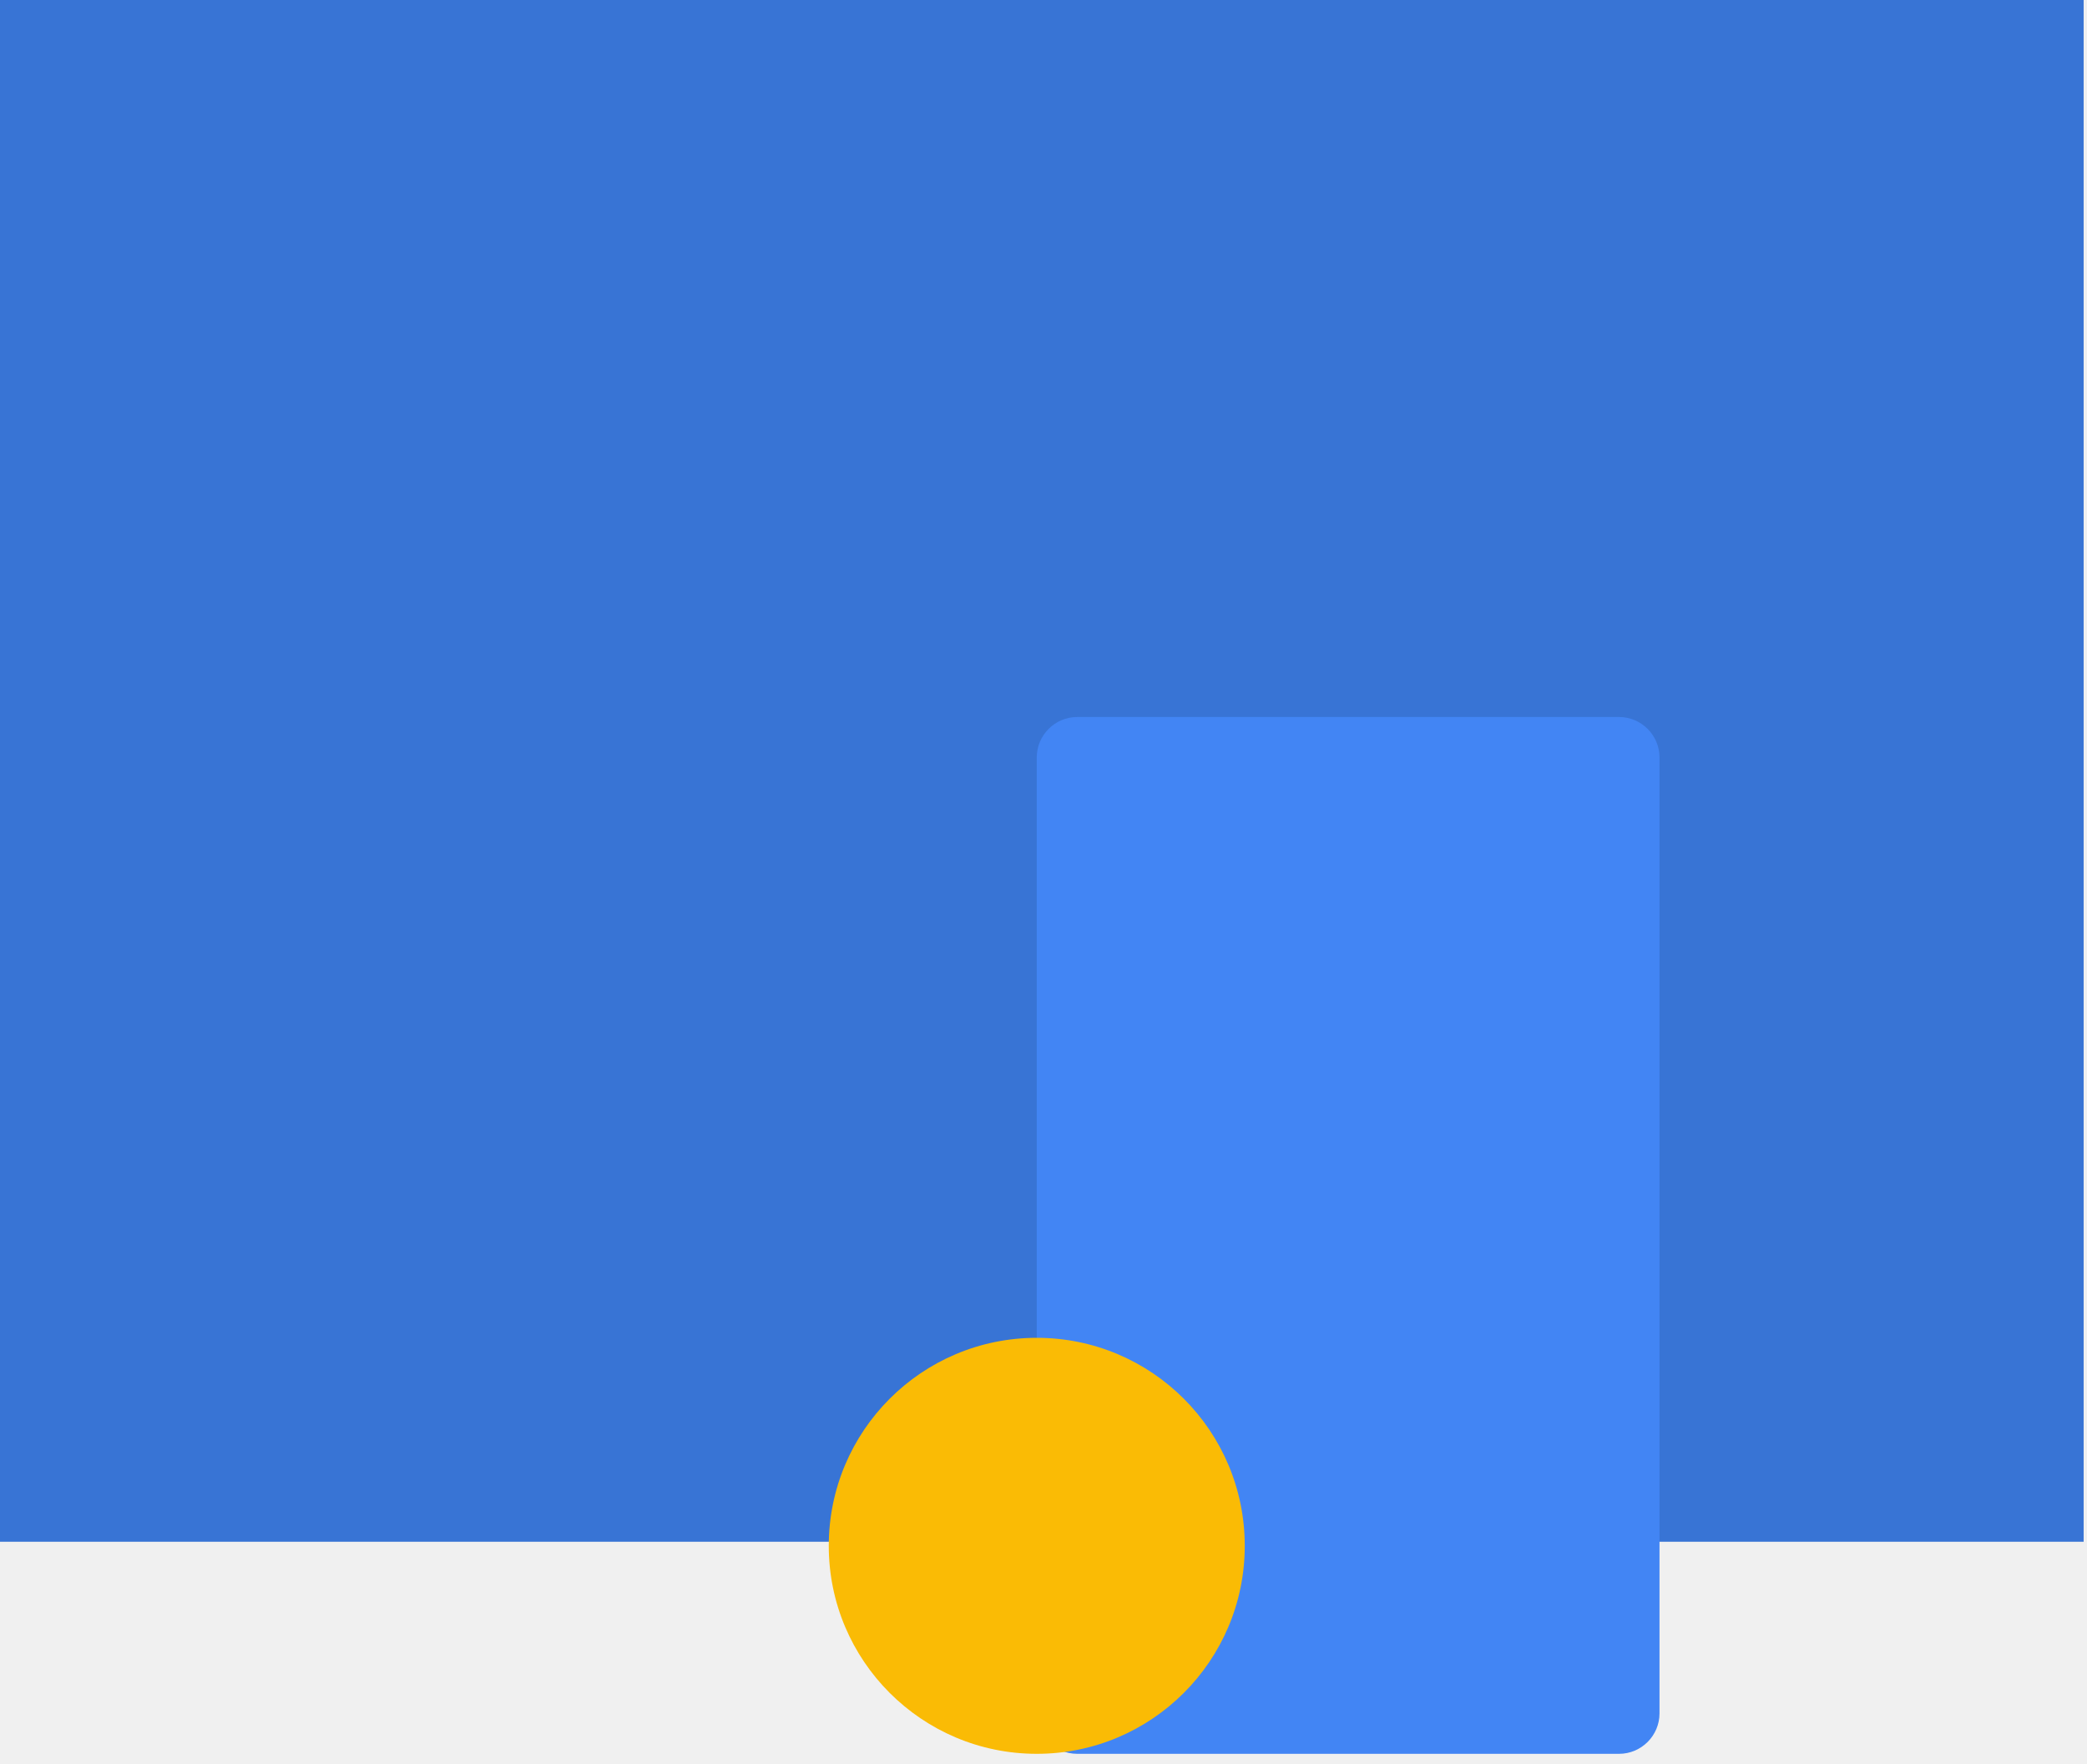
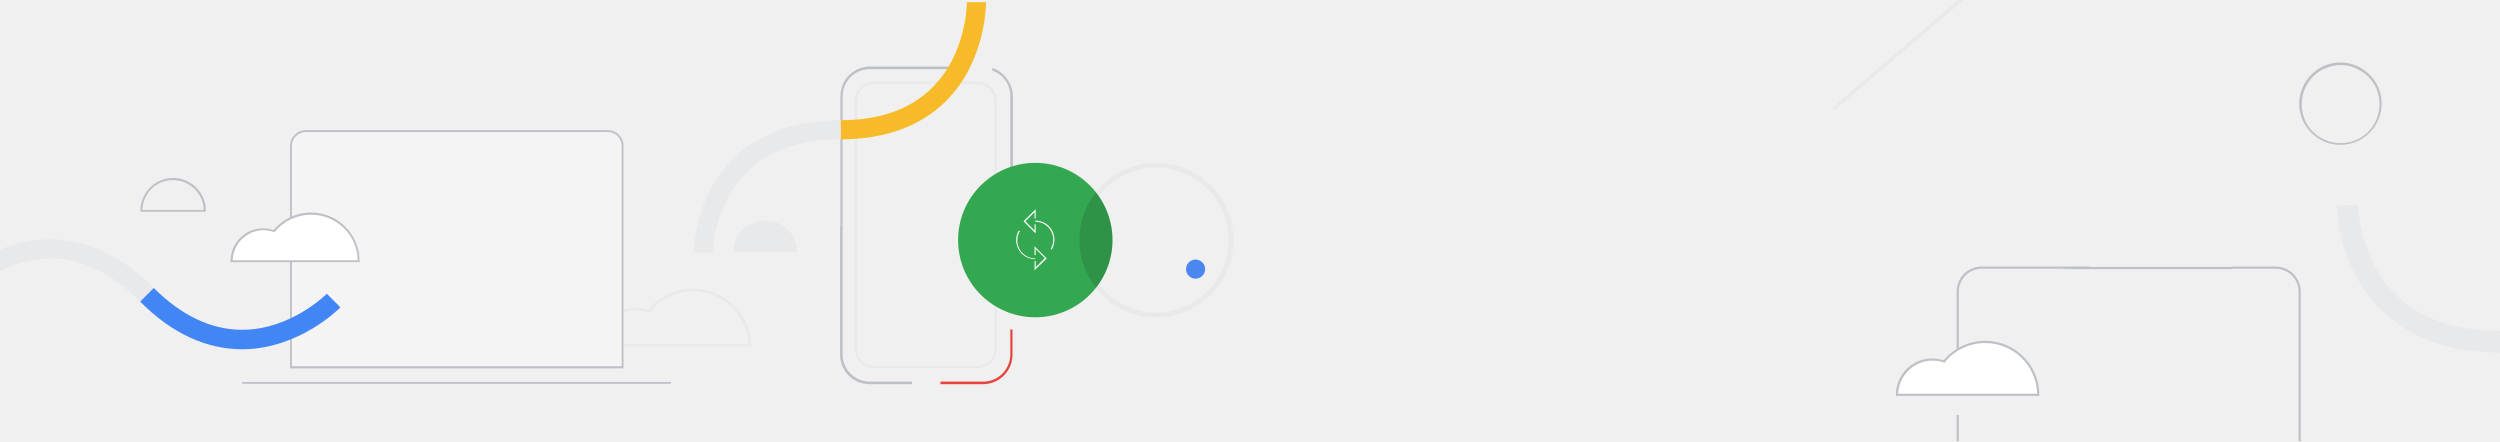
- <svg xmlns="http://www.w3.org/2000/svg" width="155px" height="131px" viewBox="0 0 155 131" version="1.1">
-   <g stroke="none" stroke-width="1" fill="none" fill-rule="evenodd">
-     <polygon fill="#3874D5" points="0 114.5 154.75 114.5 154.75 0 0 0" />
-     <g transform="translate(61, 53.25)">
-       <path d="M59.25,77 L19,77 C17.35,77 16,75.65 16,74 L16,3 C16,1.35 17.35,0 19,0 L59.25,0 C60.9,0 62.25,1.35 62.25,3 L62.25,74 C62.25,75.65 60.9,77 59.25,77" fill="#4285F4" />
-       <path d="M31.447,61.553 C31.447,70.084 24.531,77 16,77 C7.468,77 0.552,70.084 0.552,61.553 C0.552,53.021 7.468,46.105 16,46.105 C24.531,46.105 31.447,53.021 31.447,61.553" fill="#FABB05" />
-     </g>
-   </g>
+ <svg xmlns="http://www.w3.org/2000/svg" id="Layer_1" viewBox="0 0 680 120">
+   <style>
+     .st0{fill:#bdc0c5}.st1{fill:#e8e9eb}.st7{fill:#fff}
+   </style>
+   <path class="st0" d="M229.3 61.3h-.7V26.1c0-4.4 3.6-8 8-8H260v.7h-23.4c-4.1 0-7.4 3.3-7.4 7.4v35.1z" />
+   <path class="st1" d="M188.5 79.2c8.1 0 14.7 6.4 15.1 14.4H163c.3-5.1 4.6-9.2 9.8-9.2 1.1 0 2.2.2 3.3.6l.4.2.3-.4c2.9-3.6 7.2-5.6 11.7-5.6m0-.7c-4.9 0-9.3 2.3-12.2 5.8a10.5 10.5 0 0 0-14 9.9h42c0-8.7-7.1-15.7-15.8-15.7z" />
+   <path class="st0" d="M248.2 103.8h-11.6c-4.1 0-7.4-3.3-7.4-7.4V61.3h-.7v35.2c0 4.4 3.6 8 8 8h11.6v-.7zm21.7-85.3v.7c2.9 1 4.9 3.7 4.9 6.9v35.7h.7V26.1c-.1-3.5-2.4-6.6-5.6-7.6z" />
+   <path class="st1" d="M265.9 100.1h-28.2c-2.9 0-5.2-2.3-5.2-5.2V27.4c0-2.9 2.3-5.2 5.2-5.2h28.2c2.9 0 5.2 2.3 5.2 5.2v67.5a5.1 5.1 0 0 1-5.2 5.2zm-28.2-77.3c-2.5 0-4.6 2-4.6 4.6v67.5c0 2.5 2 4.6 4.6 4.6h28.2c2.5 0 4.6-2 4.6-4.6V27.4c0-2.5-2-4.6-4.6-4.6h-28.2z" />
+   <path d="M274.8 89.6v6.8c0 4.1-3.3 7.4-7.4 7.4h-11.6v.7h11.6c4.4 0 8-3.6 8-8v-6.8c0-.1-.6-.1-.6-.1z" fill="#e54440" />
+   <path class="st1" d="M314.5 45.6c10.8 0 19.7 8.8 19.7 19.7S325.4 85 314.5 85s-19.7-8.8-19.7-19.7 8.9-19.7 19.7-19.7m0-1.3a21 21 0 1 0 0 42 21 21 0 0 0 0-42z" />
+   <circle cx="325.2" cy="73.2" r="2.6" fill="#4b87f1" />
+   <circle cx="281.6" cy="65.3" r="21" fill="#34a751" />
+   <path d="M293.6 65.3c0 4.9 1.7 9.4 4.5 13 2.8-3.6 4.5-8.1 4.5-13s-1.7-9.4-4.5-13c-2.9 3.6-4.5 8.1-4.5 13z" opacity=".12" />
+   <path d="M228.6 37.9v-5.2c10.7 0 19.2-3 25.1-9C263 14.4 263 .7 263 .6h5.2c0 .6 0 15.9-10.8 26.8-6.9 6.9-16.6 10.5-28.8 10.5z" fill="#f7bb2a" />
+   <path class="st1" d="M193.9 68.7h-5.2c0-.4.1-9.1 5-18 4.6-8.2 14.4-18 35-18v5.2c-14.5 0-24.7 5.2-30.4 15.4-4.4 7.6-4.4 15.3-4.4 15.4z" />
+   <path class="st7" d="M281.4 73.5V71h.3v1.7l2.5-2.5-2.5-2.5v1.7h-.3V67l3.3 3.3-3.3 3.2zm.3-10l-3.3-3.3 3.3-3.3v2.5h-.3v-1.7l-2.5 2.5 2.5 2.5V61h.3v2.5z" />
+   <path class="st7" d="M286.1 67.9l-.3-.2a4.9 4.9 0 0 0-4.2-7.4V60c2.9 0 5.2 2.3 5.2 5.2a6 6 0 0 1-.7 2.7zm-4.5 2.6c-2.9 0-5.2-2.3-5.2-5.2 0-.9.2-1.8.7-2.6l.3.2a4.9 4.9 0 0 0 4.2 7.4v.2z" />
+   <path class="st0" d="M56 57.6H38.2v-.3c0-4.9 4-8.9 8.9-8.9s8.9 4 8.9 8.9v.3zm-17.3-.5h16.7c-.1-4.5-3.8-8.1-8.4-8.1s-8.1 3.6-8.3 8.1z" />
+   <path class="st1" d="M216.8 68.6h-17.3c0-4.8 3.9-8.6 8.6-8.6a8.5 8.5 0 0 1 8.7 8.6z" />
+   <path d="M169.6 100.2H78.9V40.6c0-2.9 2.4-5.3 5.3-5.3h80.2c2.9 0 5.3 2.4 5.3 5.3v59.6z" fill="#f4f4f4" />
+   <path class="st0" d="M165.3 35.9c2.1 0 3.8 1.7 3.8 3.8v59.9H79.4V39.7c0-2.1 1.7-3.8 3.8-3.8h82.1m0-.5H83.2c-2.4 0-4.3 1.9-4.3 4.3v60.5h90.7V39.7c0-2.4-1.9-4.3-4.3-4.3zm-99.4 68.5h116.6v.5H65.9z" />
+   <path class="st7" d="M84.6 58.1c-4.1 0-7.7 1.9-10.1 4.8A8.6 8.6 0 0 0 63 71h34.5c.1-7.1-5.7-12.9-12.9-12.9z" />
+   <path class="st0" d="M97.8 71.3H62.7V71c0-4.9 4-8.9 8.9-8.9.9 0 1.9.2 2.8.5 2.5-3 6.2-4.8 10.2-4.8 7.3 0 13.2 5.9 13.2 13.2v.3zm-34.5-.5h34c-.1-6.9-5.8-12.4-12.7-12.4-3.8 0-7.4 1.7-9.9 4.7l-.1.1-.2-.1c-.9-.3-1.8-.5-2.8-.5-4.5.1-8.2 3.7-8.3 8.2z" />
+   <path d="M38.1 82l3.7-3.7c7.6 7.6 15.7 11.4 24.1 11.4 13.2 0 22.9-9.7 23-9.8l3.7 3.7c-.5.5-11.3 11.3-26.6 11.4-9.9 0-19.3-4.3-27.9-13z" fill="#4285f4" />
+   <path class="st1" d="M4.3 66.4c-1.5.4-3 1-4.3 1.5v5.8c1.7-.8 3.6-1.6 5.8-2.2 11.2-3.3 22.1.3 32.3 10.5l3.7-3.7C27.3 63.8 13.4 63.8 4.3 66.4z" />
+   <path class="st0" d="M636.6 39.4c-1.5 0-3-.3-4.4-.9-2.7-1.2-4.9-3.4-6-6.1s-1.1-5.8.1-8.6c1.2-2.7 3.4-4.9 6.1-6 2.8-1.1 5.8-1.1 8.6.1 2.7 1.2 4.9 3.4 6 6.1s1.1 5.8-.1 8.6c-1.2 2.7-3.4 4.9-6.1 6-1.4.5-2.8.8-4.2.8zm0-21.7c-1.3 0-2.7.3-3.9.8-2.6 1-4.7 3.1-5.8 5.7-1.1 2.6-1.1 5.5-.1 8.1 1 2.6 3.1 4.7 5.7 5.8s5.5 1.1 8.1.1 4.7-3.1 5.8-5.7c1.1-2.6 1.1-5.5.1-8.1s-3.1-4.7-5.7-5.8c-1.3-.7-2.8-.9-4.2-.9zm-104.4 95.2h.6v7.1h-.6zm93.6-33.6c0-3.7-3-6.8-6.8-6.8h-12v.6h12c3.4 0 6.2 2.8 6.2 6.2V120h.6V79.3zM607 73.2h-46l3-.6h43z" />
+   <path class="st0" d="M532.8 99.9h-.6V79.3c0-3.7 3-6.8 6.8-6.8h29.5v.6H539c-3.4 0-6.2 2.8-6.2 6.2v20.6z" />
+   <path class="st7" d="M540 93c-4.5 0-8.6 2.1-11.2 5.4-1-.4-2.1-.6-3.2-.6a9.6 9.6 0 0 0-9.6 9.6h38.4c0-8-6.4-14.4-14.4-14.4z" />
+   <path class="st0" d="M554.7 107.7h-39v-.3a9.86 9.86 0 0 1 13-9.4c2.8-3.4 6.9-5.3 11.3-5.3 8.1 0 14.7 6.6 14.7 14.7v.3zm-38.4-.6h37.8a14.15 14.15 0 0 0-25.1-8.6l-.1.2-.2-.1c-1-.4-2.1-.5-3.1-.5-5 0-9.1 4-9.3 9z" />
+   <path fill="none" d="M498.7 29.6L534.3-.8" />
+   <path class="st1" d="M498.4 29.2l.6.7L534.2 0h-1.6zm143 26.6h-5.8c0 .4.1 10.2 5.6 20 5.1 9.1 16 20.1 38.8 20.1V90c-16.1 0-27.4-5.7-33.8-17.1-4.7-8.5-4.8-17.1-4.8-17.1z" />
</svg>
